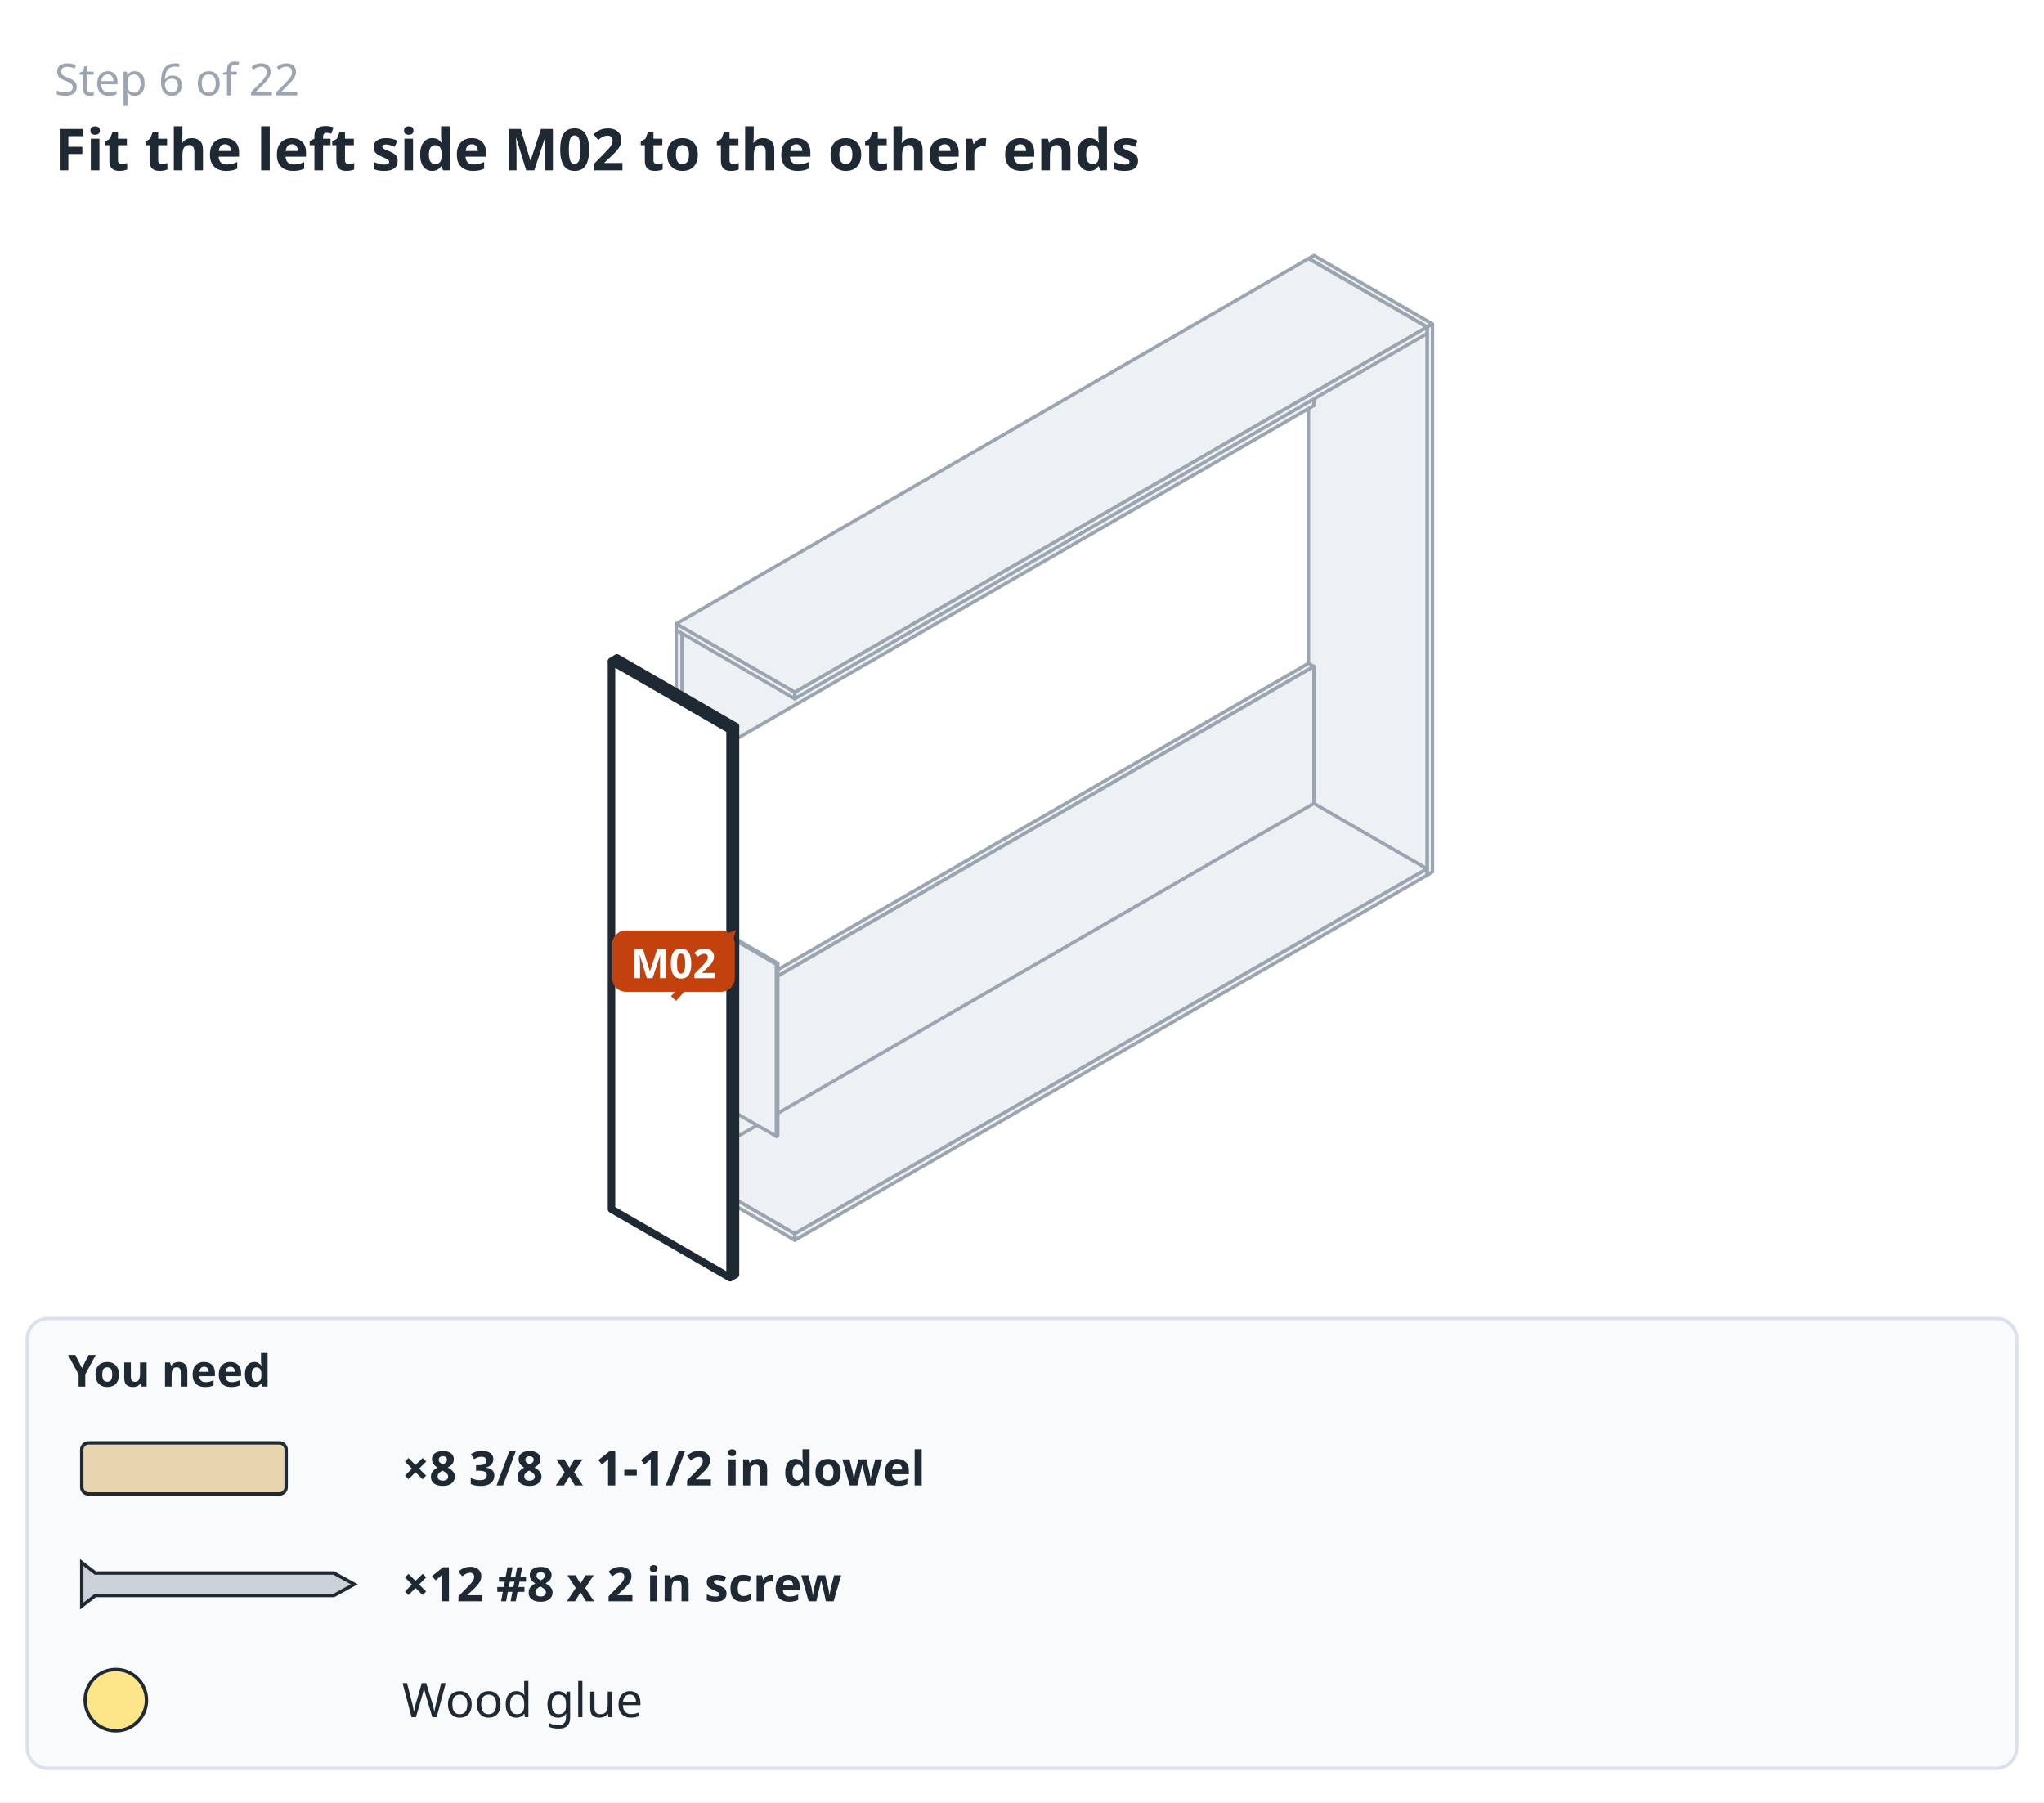
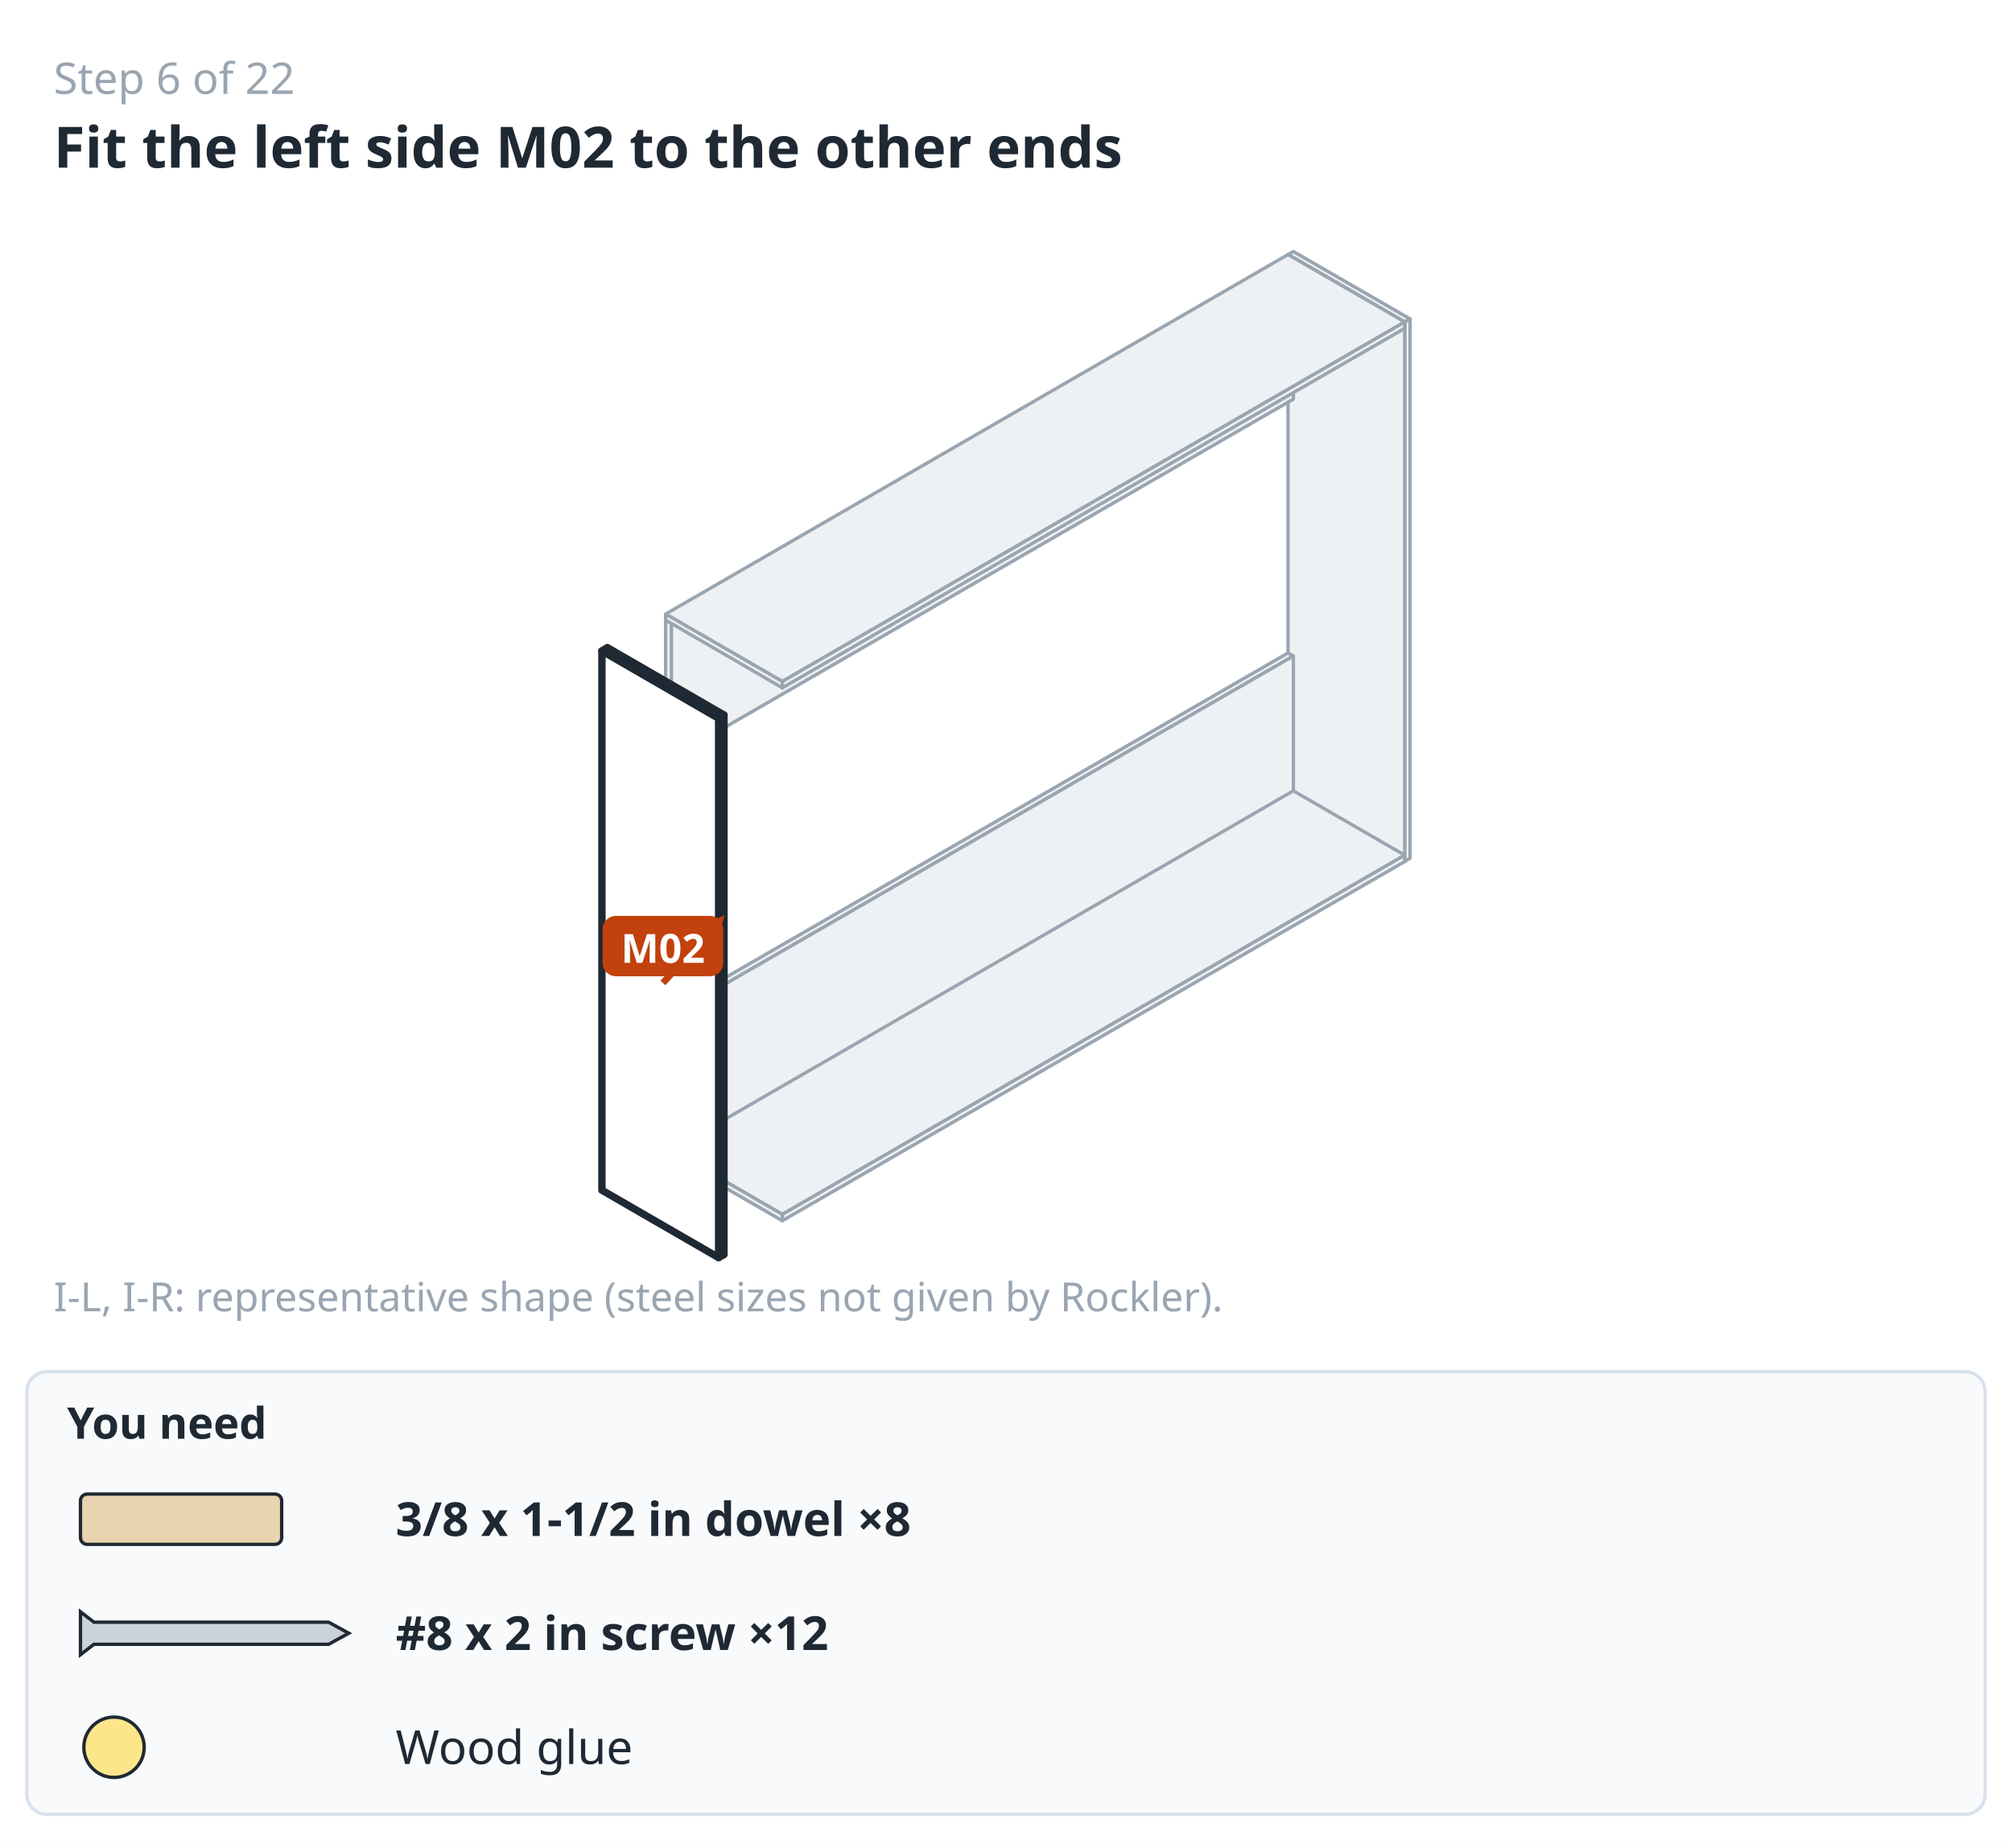
- <svg xmlns="http://www.w3.org/2000/svg" viewBox="0 0 600 529" width="600" height="529" role="img" font-family="system-ui, sans-serif">
+ <svg xmlns="http://www.w3.org/2000/svg" viewBox="0 0 600 551" width="600" height="551" role="img" font-family="system-ui, sans-serif">
  <rect width="100%" height="100%" fill="#fff" />
  <defs>
    <marker id="arrow" viewBox="0 0 10 10" refX="9" refY="5" markerWidth="7" markerHeight="7" orient="auto">
      <path d="M0,0 L10,5 L0,10 z" fill="#c2410c" />
    </marker>
  </defs>
  <text x="16.0" y="28.0" font-size="13" font-weight="normal" fill="#9aa5b1" text-anchor="start">Step 6 of 22</text>
  <text x="16.0" y="50.0" font-size="17" font-weight="bold" fill="#1f2933" text-anchor="start">Fit the left side M02 to the other ends</text>
  <g class="part done" data-part="I-R">
-     <polygon points="396.8,166.3 396.4,166.5 413.0,176.1 413.4,175.8" fill="#eef1f4" stroke="#9aa5b1" stroke-width="1" stroke-linejoin="round" />
-     <polygon points="413.4,226.4 413.0,226.6 413.0,176.1 413.4,175.8" fill="#eef1f4" stroke="#9aa5b1" stroke-width="1" stroke-linejoin="round" />
-     <polygon points="396.4,217.1 413.0,226.6 413.0,176.1 396.4,166.5" fill="#eef1f4" stroke="#9aa5b1" stroke-width="1" stroke-linejoin="round" />
+     <polygon points="396.8,166.3 396.4,166.5 399.4,168.2 399.8,168.0" fill="#e4e7eb" stroke="#9aa5b1" stroke-width="1" stroke-linejoin="round" />
+     <polygon points="399.8,218.6 399.4,218.8 399.4,168.2 399.8,168.0" fill="#e4e7eb" stroke="#9aa5b1" stroke-width="1" stroke-linejoin="round" />
+     <polygon points="396.4,217.1 399.4,218.8 399.4,168.2 396.4,166.5" fill="#e4e7eb" stroke="#9aa5b1" stroke-width="1" stroke-linejoin="round" />
+     <polygon points="396.8,213.4 396.4,213.6 413.0,223.2 413.4,223.0" fill="#e4e7eb" stroke="#9aa5b1" stroke-width="1" stroke-linejoin="round" />
+     <polygon points="413.4,226.4 413.0,226.6 413.0,223.2 413.4,223.0" fill="#e4e7eb" stroke="#9aa5b1" stroke-width="1" stroke-linejoin="round" />
+     <polygon points="396.4,217.1 413.0,226.6 413.0,223.2 396.4,213.6" fill="#e4e7eb" stroke="#9aa5b1" stroke-width="1" stroke-linejoin="round" />
  </g>
  <g class="part done" data-part="M01">
    <polygon points="385.7,75.0 384.1,75.9 418.9,96.0 420.5,95.1" fill="#eef1f4" stroke="#9aa5b1" stroke-width="1" stroke-linejoin="round" />
    <polygon points="420.5,255.9 418.9,256.9 418.9,96.0 420.5,95.1" fill="#eef1f4" stroke="#9aa5b1" stroke-width="1" stroke-linejoin="round" />
    <polygon points="384.1,236.8 418.9,256.9 418.9,96.0 384.1,75.9" fill="#eef1f4" stroke="#9aa5b1" stroke-width="1" stroke-linejoin="round" />
  </g>
  <g class="part done" data-part="M04">
    <polygon points="384.1,234.9 198.5,342.0 233.3,362.1 418.9,255.0" fill="#eef1f4" stroke="#9aa5b1" stroke-width="1" stroke-linejoin="round" />
    <polygon points="418.9,256.9 233.3,364.0 233.3,362.1 418.9,255.0" fill="#eef1f4" stroke="#9aa5b1" stroke-width="1" stroke-linejoin="round" />
    <polygon points="198.5,343.9 233.3,364.0 233.3,362.1 198.5,342.0" fill="#eef1f4" stroke="#9aa5b1" stroke-width="1" stroke-linejoin="round" />
  </g>
  <g class="part done" data-part="M06">
    <polygon points="384.1,194.7 198.5,301.8 200.2,302.7 385.7,195.6" fill="#eef1f4" stroke="#9aa5b1" stroke-width="1" stroke-linejoin="round" />
    <polygon points="385.7,235.8 200.2,343.0 200.2,302.7 385.7,195.6" fill="#eef1f4" stroke="#9aa5b1" stroke-width="1" stroke-linejoin="round" />
    <polygon points="198.5,342.0 200.2,343.0 200.2,302.7 198.5,301.8" fill="#eef1f4" stroke="#9aa5b1" stroke-width="1" stroke-linejoin="round" />
  </g>
  <g class="part done" data-part="M05">
    <polygon points="384.1,77.8 198.5,184.9 200.2,185.9 385.7,78.8" fill="#eef1f4" stroke="#9aa5b1" stroke-width="1" stroke-linejoin="round" />
    <polygon points="385.7,119.0 200.2,226.1 200.2,185.9 385.7,78.8" fill="#eef1f4" stroke="#9aa5b1" stroke-width="1" stroke-linejoin="round" />
    <polygon points="198.5,225.2 200.2,226.1 200.2,185.9 198.5,184.9" fill="#eef1f4" stroke="#9aa5b1" stroke-width="1" stroke-linejoin="round" />
  </g>
  <g class="part done" data-part="M03">
    <polygon points="384.1,75.9 198.5,183.1 233.3,203.2 418.9,96.0" fill="#eef1f4" stroke="#9aa5b1" stroke-width="1" stroke-linejoin="round" />
    <polygon points="418.9,97.9 233.3,205.1 233.3,203.2 418.9,96.0" fill="#eef1f4" stroke="#9aa5b1" stroke-width="1" stroke-linejoin="round" />
    <polygon points="198.5,184.9 233.3,205.1 233.3,203.2 198.5,183.1" fill="#eef1f4" stroke="#9aa5b1" stroke-width="1" stroke-linejoin="round" />
  </g>
  <g class="part done" data-part="I-L">
-     <polygon points="211.7,273.1 211.3,273.4 227.9,283.0 228.3,282.7" fill="#eef1f4" stroke="#9aa5b1" stroke-width="1" stroke-linejoin="round" />
-     <polygon points="228.3,333.3 227.9,333.5 227.9,283.0 228.3,282.7" fill="#eef1f4" stroke="#9aa5b1" stroke-width="1" stroke-linejoin="round" />
-     <polygon points="211.3,324.0 227.9,333.5 227.9,283.0 211.3,273.4" fill="#eef1f4" stroke="#9aa5b1" stroke-width="1" stroke-linejoin="round" />
+     <polygon points="194.3,283.2 193.9,283.4 196.9,285.2 197.3,284.9" fill="#e4e7eb" stroke="#9aa5b1" stroke-width="1" stroke-linejoin="round" />
+     <polygon points="197.3,335.5 196.9,335.7 196.9,285.2 197.3,284.9" fill="#e4e7eb" stroke="#9aa5b1" stroke-width="1" stroke-linejoin="round" />
+     <polygon points="193.9,334.0 196.9,335.7 196.9,285.2 193.9,283.4" fill="#e4e7eb" stroke="#9aa5b1" stroke-width="1" stroke-linejoin="round" />
+     <polygon points="194.3,330.3 193.9,330.5 210.5,340.1 210.9,339.9" fill="#e4e7eb" stroke="#9aa5b1" stroke-width="1" stroke-linejoin="round" />
+     <polygon points="210.9,343.4 210.5,343.6 210.5,340.1 210.9,339.9" fill="#e4e7eb" stroke="#9aa5b1" stroke-width="1" stroke-linejoin="round" />
+     <polygon points="193.9,334.0 210.5,343.6 210.5,340.1 193.9,330.5" fill="#e4e7eb" stroke="#9aa5b1" stroke-width="1" stroke-linejoin="round" />
  </g>
  <g class="part new" data-part="M02">
    <polygon points="181.1,193.1 179.5,194.1 214.3,214.2 215.9,213.2" fill="#fff" stroke="#1f2933" stroke-width="2.2" stroke-linejoin="round" />
    <polygon points="215.9,374.1 214.3,375.0 214.3,214.2 215.9,213.2" fill="#fff" stroke="#1f2933" stroke-width="2.2" stroke-linejoin="round" />
    <polygon points="179.5,354.9 214.3,375.0 214.3,214.2 179.5,194.1" fill="#fff" stroke="#1f2933" stroke-width="2.2" stroke-linejoin="round" />
  </g>
  <g class="labels">
    <line x1="197.7" y1="293.1" x2="215.1" y2="274.0" stroke="#c2410c" stroke-width="2" stroke-dasharray="5 4" marker-end="url(#arrow)" />
    <rect x="179.7" y="273.1" width="36" height="18" rx="4" fill="#c2410c" />
    <text x="197.7" y="287.1" font-size="12" font-weight="bold" fill="#fff" text-anchor="middle">M02</text>
  </g>
-   <rect x="8" y="387" width="584" height="132" rx="6" fill="#f8fafc" stroke="#d9e2ec" />
-   <text x="20.0" y="407.0" font-size="13" font-weight="bold" fill="#1f2933" text-anchor="start">You need</text>
-   <rect x="24.0" y="423.5" width="60.0" height="15.0" rx="2" fill="#e8d5b0" stroke="#1f2933" />
-   <text x="118.0" y="436.0" font-size="14" font-weight="bold" fill="#1f2933" text-anchor="start">×8  3/8 x 1-1/2 in dowel</text>
-   <path d="M24.0,458.6 L28.0,461.7 L98.0,461.7 L104.0,465.0 L98.0,468.3 L28.0,468.3 L24.0,471.4 z" fill="#cbd2d9" stroke="#1f2933" />
-   <text x="118.0" y="470.0" font-size="14" font-weight="bold" fill="#1f2933" text-anchor="start">×12  #8 x 2 in screw</text>
-   <circle cx="34" cy="499" r="9" fill="#fde68a" stroke="#1f2933" />
-   <text x="118.0" y="504.0" font-size="14" font-weight="normal" fill="#1f2933" text-anchor="start">Wood glue</text>
+   <text x="16.0" y="391.0" font-size="12" font-weight="normal" fill="#9aa5b1" text-anchor="start">I-L, I-R: representative shape (steel sizes not given by Rockler).</text>
+   <rect x="8" y="409" width="584" height="132" rx="6" fill="#f8fafc" stroke="#d9e2ec" />
+   <text x="20.0" y="429.0" font-size="13" font-weight="bold" fill="#1f2933" text-anchor="start">You need</text>
+   <rect x="24.0" y="445.5" width="60.0" height="15.0" rx="2" fill="#e8d5b0" stroke="#1f2933" />
+   <text x="118.0" y="458.0" font-size="14" font-weight="bold" fill="#1f2933" text-anchor="start">3/8 x 1-1/2 in dowel ×8</text>
+   <path d="M24.0,480.6 L28.0,483.7 L98.0,483.7 L104.0,487.0 L98.0,490.3 L28.0,490.3 L24.0,493.4 z" fill="#cbd2d9" stroke="#1f2933" />
+   <text x="118.0" y="492.0" font-size="14" font-weight="bold" fill="#1f2933" text-anchor="start">#8 x 2 in screw ×12</text>
+   <circle cx="34" cy="521" r="9" fill="#fde68a" stroke="#1f2933" />
+   <text x="118.0" y="526.0" font-size="14" font-weight="normal" fill="#1f2933" text-anchor="start">Wood glue</text>
</svg>
